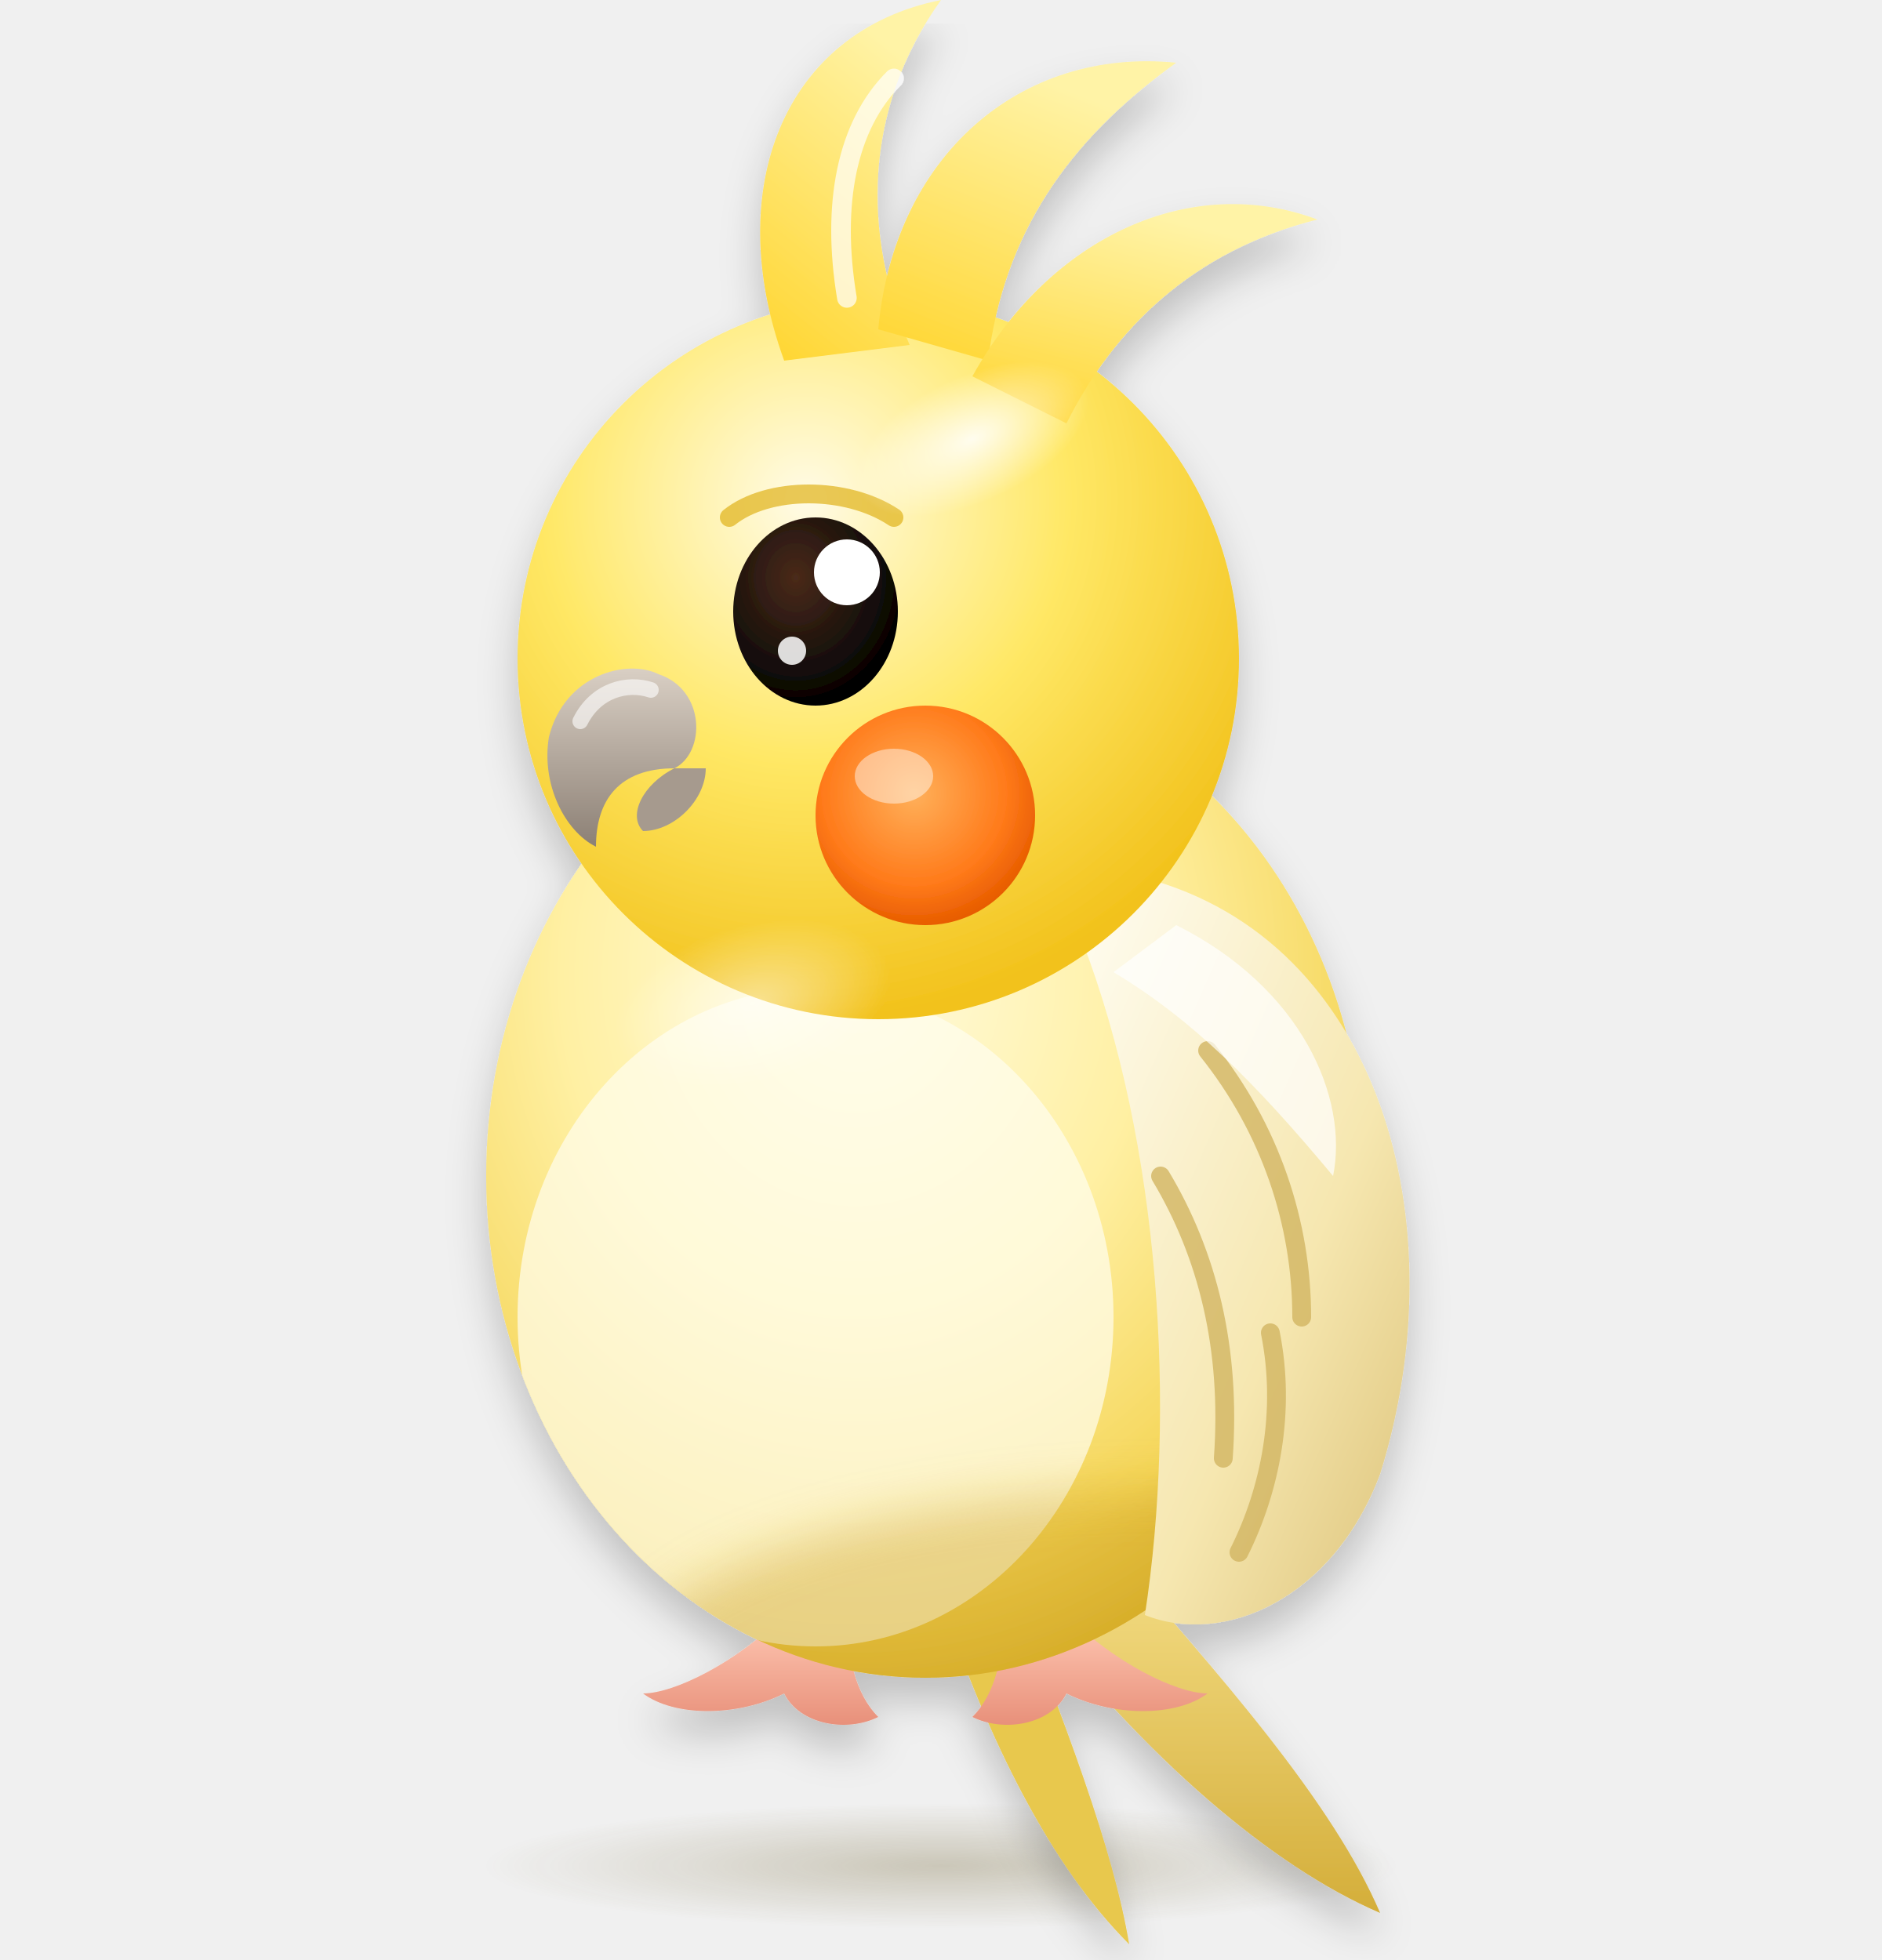
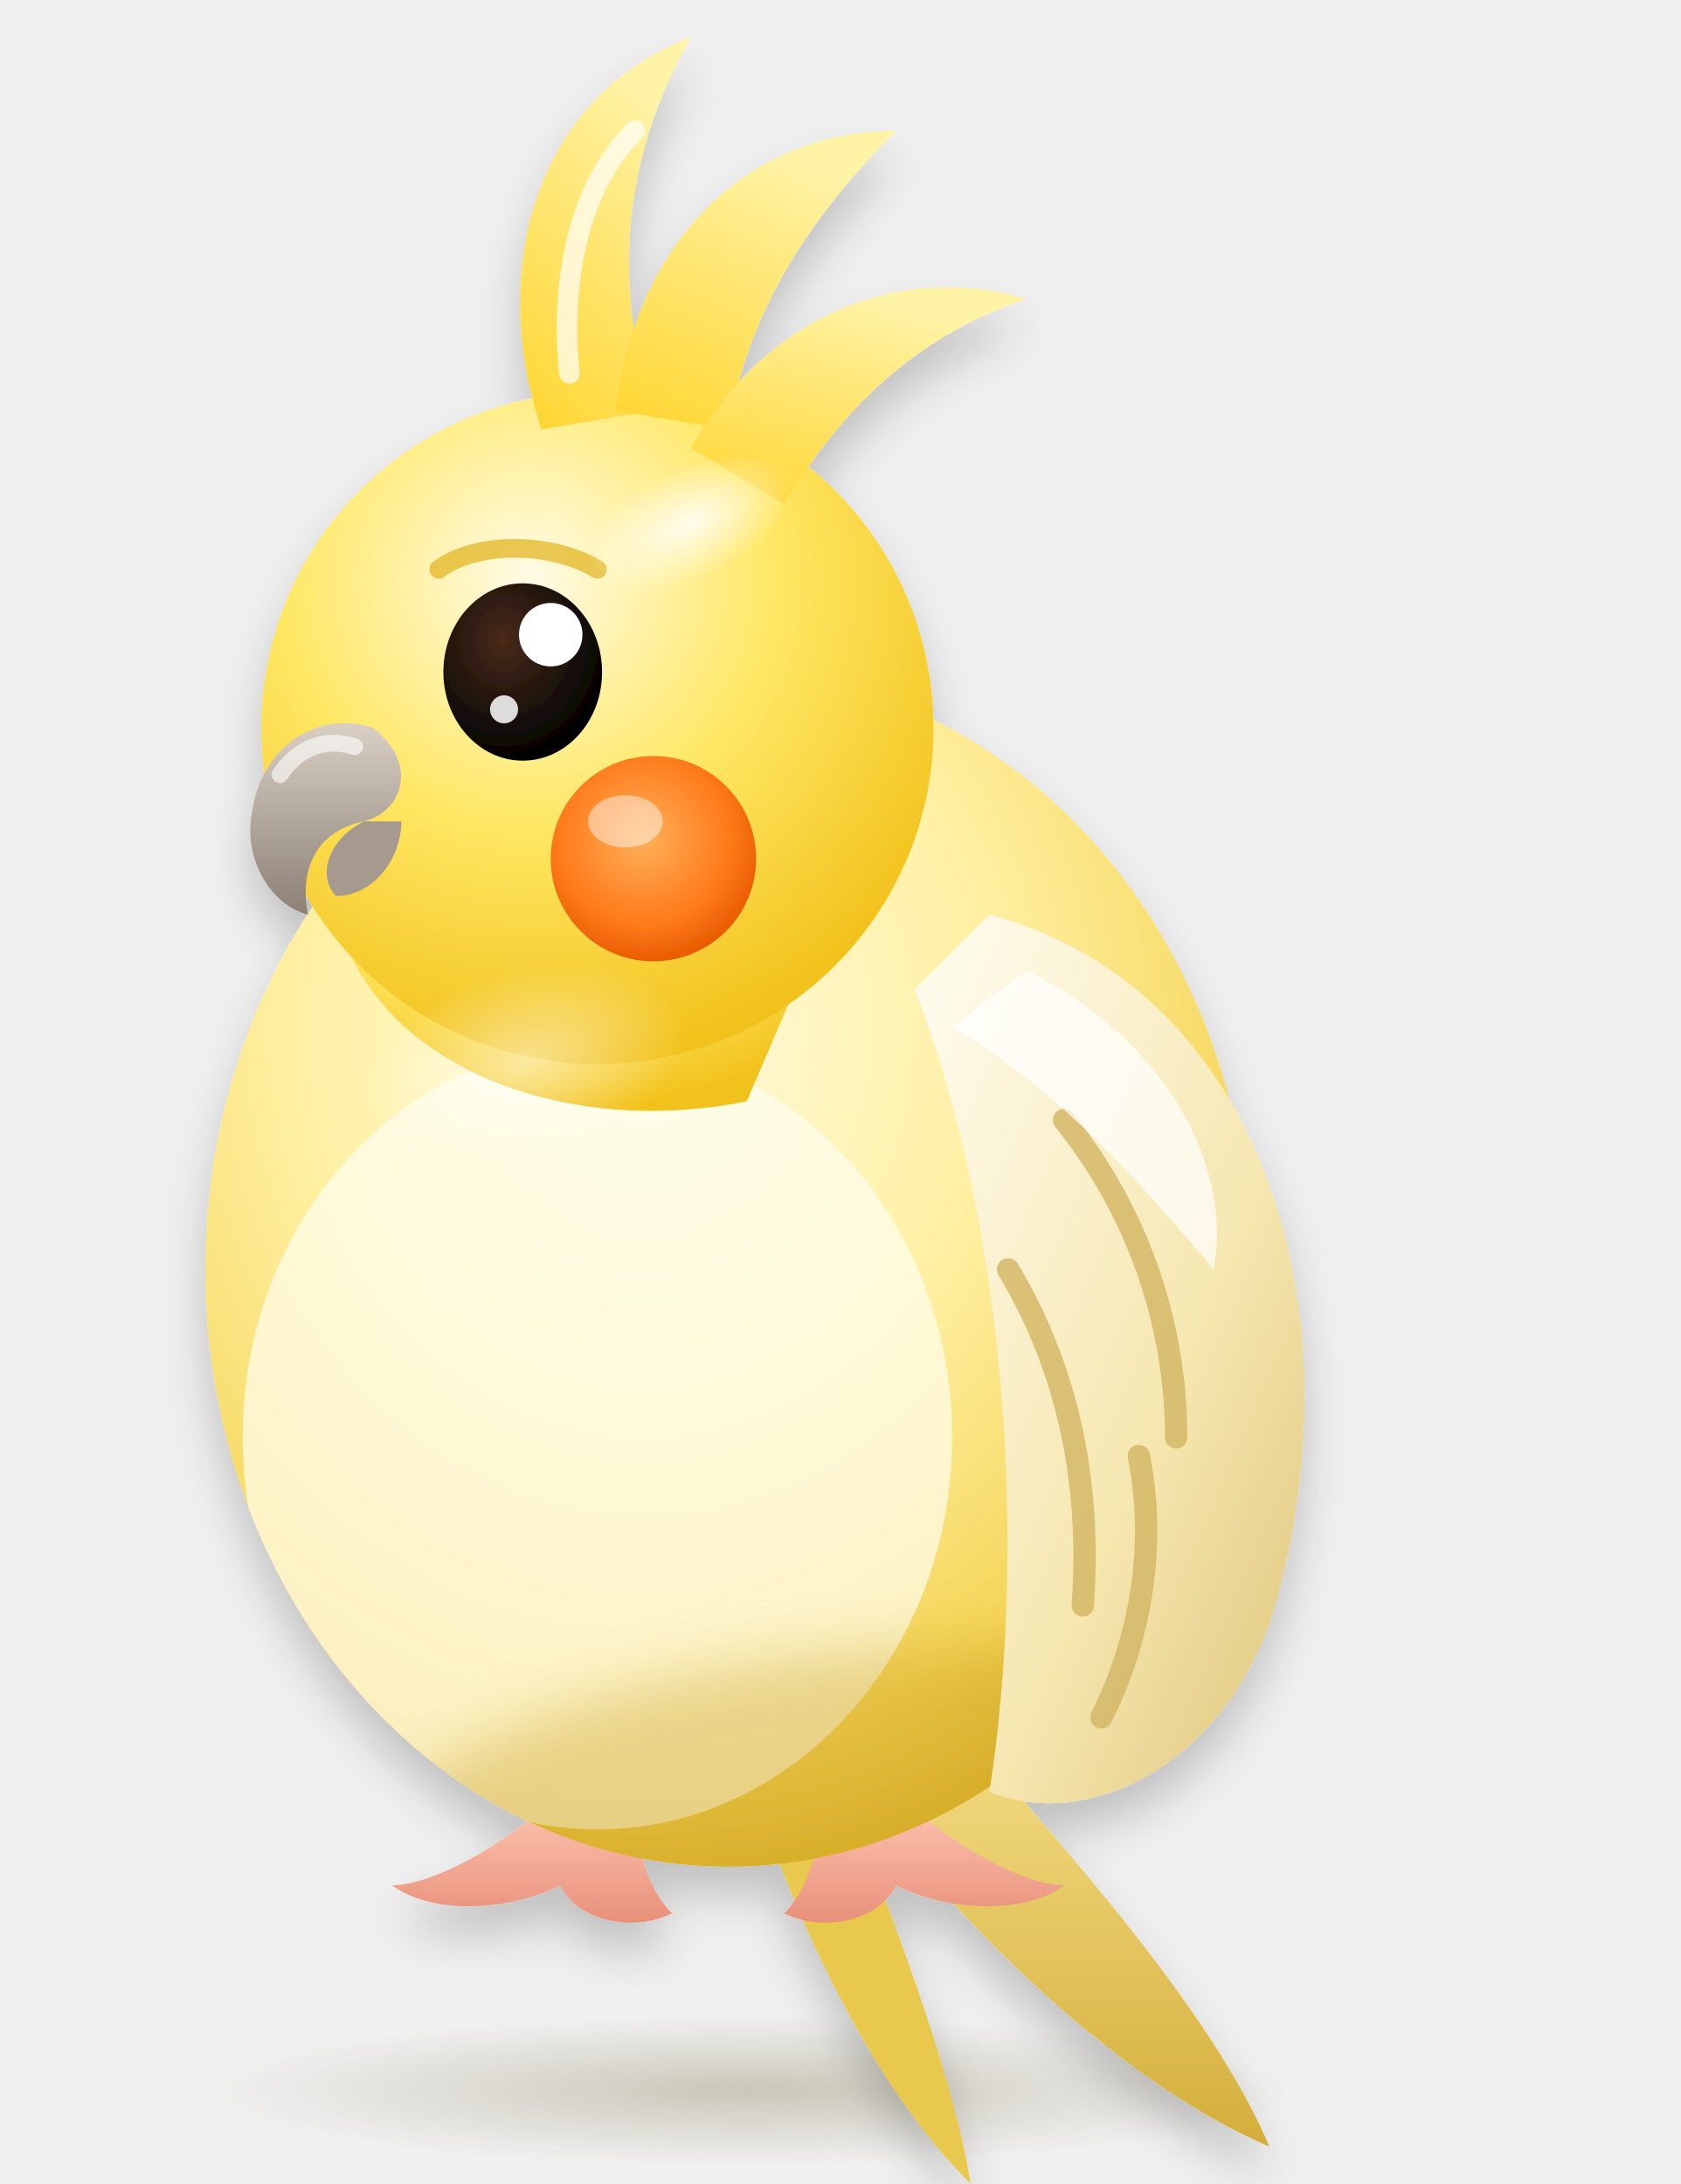
- <svg xmlns="http://www.w3.org/2000/svg" viewBox="0 0 240 250">
+ <svg xmlns="http://www.w3.org/2000/svg" viewBox="40 14 180 234">
  <defs>
    <radialGradient id="bd" cx="42%" cy="30%" r="75%">
      <stop offset="0" stop-color="#fffbe0" />
      <stop offset=".45" stop-color="#fff0a3" />
      <stop offset=".8" stop-color="#f5d65a" />
      <stop offset="1" stop-color="#d9b02a" />
    </radialGradient>
    <radialGradient id="hd" cx="40%" cy="28%" r="72%">
      <stop offset="0" stop-color="#fffbe6" />
      <stop offset=".5" stop-color="#ffe866" />
      <stop offset="1" stop-color="#f2c21c" />
    </radialGradient>
    <linearGradient id="cr" x1="0" y1="1" x2=".4" y2="0">
      <stop offset="0" stop-color="#ffd52e" />
      <stop offset="1" stop-color="#fff3a6" />
    </linearGradient>
    <radialGradient id="ck" cx="45%" cy="40%" r="60%">
      <stop offset="0" stop-color="#ffb05a" />
      <stop offset=".7" stop-color="#ff7a1a" />
      <stop offset="1" stop-color="#e85d00" />
    </radialGradient>
    <linearGradient id="wg" x1="0" y1="0" x2="1" y2="1">
      <stop offset="0" stop-color="#fffdf2" />
      <stop offset=".6" stop-color="#f6e7b0" />
      <stop offset="1" stop-color="#dcc278" />
    </linearGradient>
    <linearGradient id="tl" x1="0" y1="0" x2="0" y2="1">
      <stop offset="0" stop-color="#f6e08a" />
      <stop offset="1" stop-color="#d4ae3a" />
    </linearGradient>
    <linearGradient id="bk" x1="0" y1="0" x2="0" y2="1">
      <stop offset="0" stop-color="#d9cfc4" />
      <stop offset="1" stop-color="#8c8075" />
    </linearGradient>
    <radialGradient id="ey" cx="38%" cy="32%" r="70%">
      <stop offset="0" stop-color="#4a2a1a" />
      <stop offset=".6" stop-color="#1c120c" />
      <stop offset="1" stop-color="#000" />
    </radialGradient>
    <linearGradient id="ft" x1="0" y1="0" x2="0" y2="1">
      <stop offset="0" stop-color="#ffc9b5" />
      <stop offset="1" stop-color="#e8907a" />
    </linearGradient>
    <radialGradient id="gr" cx="50%" cy="50%" r="50%">
      <stop offset="0" stop-color="#5a4a10" stop-opacity=".25" />
      <stop offset="1" stop-color="#5a4a10" stop-opacity="0" />
    </radialGradient>
    <radialGradient id="sh" cx="50%" cy="50%" r="50%">
      <stop offset="0" stop-color="#fff" stop-opacity=".85" />
      <stop offset="1" stop-color="#fff" stop-opacity="0" />
    </radialGradient>
    <filter id="sf" x="-30%" y="-30%" width="160%" height="160%">
      <feGaussianBlur stdDeviation="3" />
    </filter>
    <filter id="dp" x="-20%" y="-20%" width="140%" height="150%">
      <feGaussianBlur in="SourceAlpha" stdDeviation="2.5" />
      <feOffset dy="3" />
      <feComponentTransfer>
        <feFuncA type="linear" slope=".2" />
      </feComponentTransfer>
      <feMerge>
        <feMergeNode />
        <feMergeNode in="SourceGraphic" />
      </feMerge>
    </filter>
    <clipPath id="bc">
      <ellipse cx="118" cy="150" rx="56" ry="64" />
    </clipPath>
  </defs>
  <ellipse cx="120" cy="238" rx="58" ry="8" fill="url(#gr)" />
  <g filter="url(#dp)">
    <path d="M140 196 C156 214 170 230 176 244 C162 238 146 224 132 206Z" fill="url(#tl)" />
    <path d="M128 200 C136 220 142 236 144 248 C134 238 126 222 120 204Z" fill="#e8c84e" />
    <g fill="url(#ft)">
      <path d="M100 206 c-6 6 -14 10 -18 10 c4 3 12 3 18 0 c2 4 8 5 12 3 c-3-3-4-8-4-13Z" />
      <path d="M136 206 c6 6 14 10 18 10 c-4 3 -12 3 -18 0 c-2 4 -8 5 -12 3 c3-3 4-8 4-13Z" />
    </g>
    <ellipse cx="118" cy="150" rx="56" ry="64" fill="url(#bd)" />
    <g clip-path="url(#bc)">
      <ellipse cx="104" cy="168" rx="38" ry="42" fill="#fffdf0" opacity=".7" />
      <ellipse cx="150" cy="214" rx="70" ry="24" fill="#c99a14" opacity=".35" filter="url(#sf)" />
    </g>
    <path d="M146 112 C176 120 186 156 176 188 C170 204 156 210 146 206 C150 180 148 146 138 120Z" fill="url(#wg)" />
    <g fill="none" stroke="#d2b562" stroke-width="2.4" stroke-linecap="round" opacity=".8">
      <path d="M154 134 c8 10 12 22 12 34" />
      <path d="M148 150 c6 10 9 22 8 36" />
      <path d="M162 170 c2 10 0 20-4 28" />
    </g>
    <path d="M150 118 C166 126 172 140 170 150 C160 138 152 130 142 124Z" fill="#fff" opacity=".7" />
-     <circle cx="112" cy="84" r="46" fill="url(#hd)" />
-     <path d="M100 46 C92 24 100 4 120 0 C110 14 110 30 116 44Z" fill="url(#cr)" />
-     <path d="M112 42 C114 20 130 6 150 8 C136 18 128 30 126 46Z" fill="url(#cr)" />
-     <path d="M124 48 C134 30 152 22 168 28 C152 32 142 42 136 54Z" fill="url(#cr)" />
-     <path d="M108 38 C106 26 108 16 114 10" stroke="#fff" stroke-width="2.5" fill="none" stroke-linecap="round" opacity=".7" />
-     <circle cx="118" cy="104" r="14" fill="url(#ck)" />
-     <ellipse cx="114" cy="99" rx="5" ry="3.5" fill="#fff" opacity=".45" />
-     <ellipse cx="104" cy="78" rx="10.5" ry="12" fill="url(#ey)" />
-     <circle cx="108" cy="73" r="4.2" fill="#fff" />
-     <circle cx="101" cy="83" r="1.8" fill="#fff" opacity=".85" />
-     <path d="M93 66 C98 62 108 62 114 66" stroke="#e0b21a" stroke-width="2.4" fill="none" stroke-linecap="round" opacity=".7" />
-     <path d="M84 86 C80 84 72 86 70 94 C69 100 72 106 76 108 C76 102 79 98 86 98 C90 96 90 88 84 86Z" fill="url(#bk)" />
-     <path d="M86 98 C82 100 80 104 82 106 C86 106 90 102 90 98Z" fill="#a69a8e" />
-     <path d="M74 92 C76 88 80 87 83 88" stroke="#fff" stroke-width="2" fill="none" stroke-linecap="round" opacity=".6" />
-     <ellipse cx="124" cy="56" rx="16" ry="8" fill="url(#sh)" transform="rotate(-25 124 56)" />
+     <path d="M76 112 C80 128 100 136 120 132 L132 104 C120 96 92 96 76 112Z" fill="url(#hd)" />
+     <circle cx="104" cy="92" r="36" fill="url(#hd)" />
+     <path d="M98 60 C92 42 98 24 114 18 C106 32 106 46 110 58Z" fill="url(#cr)" />
+     <path d="M106 58 C108 40 120 28 136 28 C126 38 120 48 118 60Z" fill="url(#cr)" />
+     <path d="M114 62 C122 48 136 42 150 46 C138 50 130 58 124 68Z" fill="url(#cr)" />
+     <path d="M101 54 C100 44 102 34 108 28" stroke="#fff" stroke-width="2.2" fill="none" stroke-linecap="round" opacity=".7" />
+     <circle cx="110" cy="106" r="11" fill="url(#ck)" />
+     <ellipse cx="107" cy="102" rx="4" ry="2.8" fill="#fff" opacity=".45" />
+     <ellipse cx="96" cy="86" rx="8.5" ry="9.5" fill="url(#ey)" />
+     <circle cx="99" cy="82" r="3.4" fill="#fff" />
+     <circle cx="94" cy="90" r="1.5" fill="#fff" opacity=".85" />
+     <path d="M87 75 C91 72 99 72 104 75" stroke="#e0b21a" stroke-width="2" fill="none" stroke-linecap="round" opacity=".7" />
+     <path d="M80 92 C74 90 68 94 67 101 C66 106 69 111 73 112 C72 107 74 103 79 102 C83 101 85 96 80 92Z" fill="url(#bk)" />
+     <path d="M79 102 C75 104 74 108 76 110 C80 110 83 106 83 102Z" fill="#a69a8e" />
+     <path d="M70 97 C72 94 75 93 78 94" stroke="#fff" stroke-width="1.8" fill="none" stroke-linecap="round" opacity=".6" />
+     <ellipse cx="114" cy="70" rx="12" ry="6" fill="url(#sh)" transform="rotate(-25 114 70)" />
    <ellipse cx="96" cy="128" rx="18" ry="10" fill="url(#sh)" opacity=".6" transform="rotate(-15 96 128)" />
  </g>
</svg>
